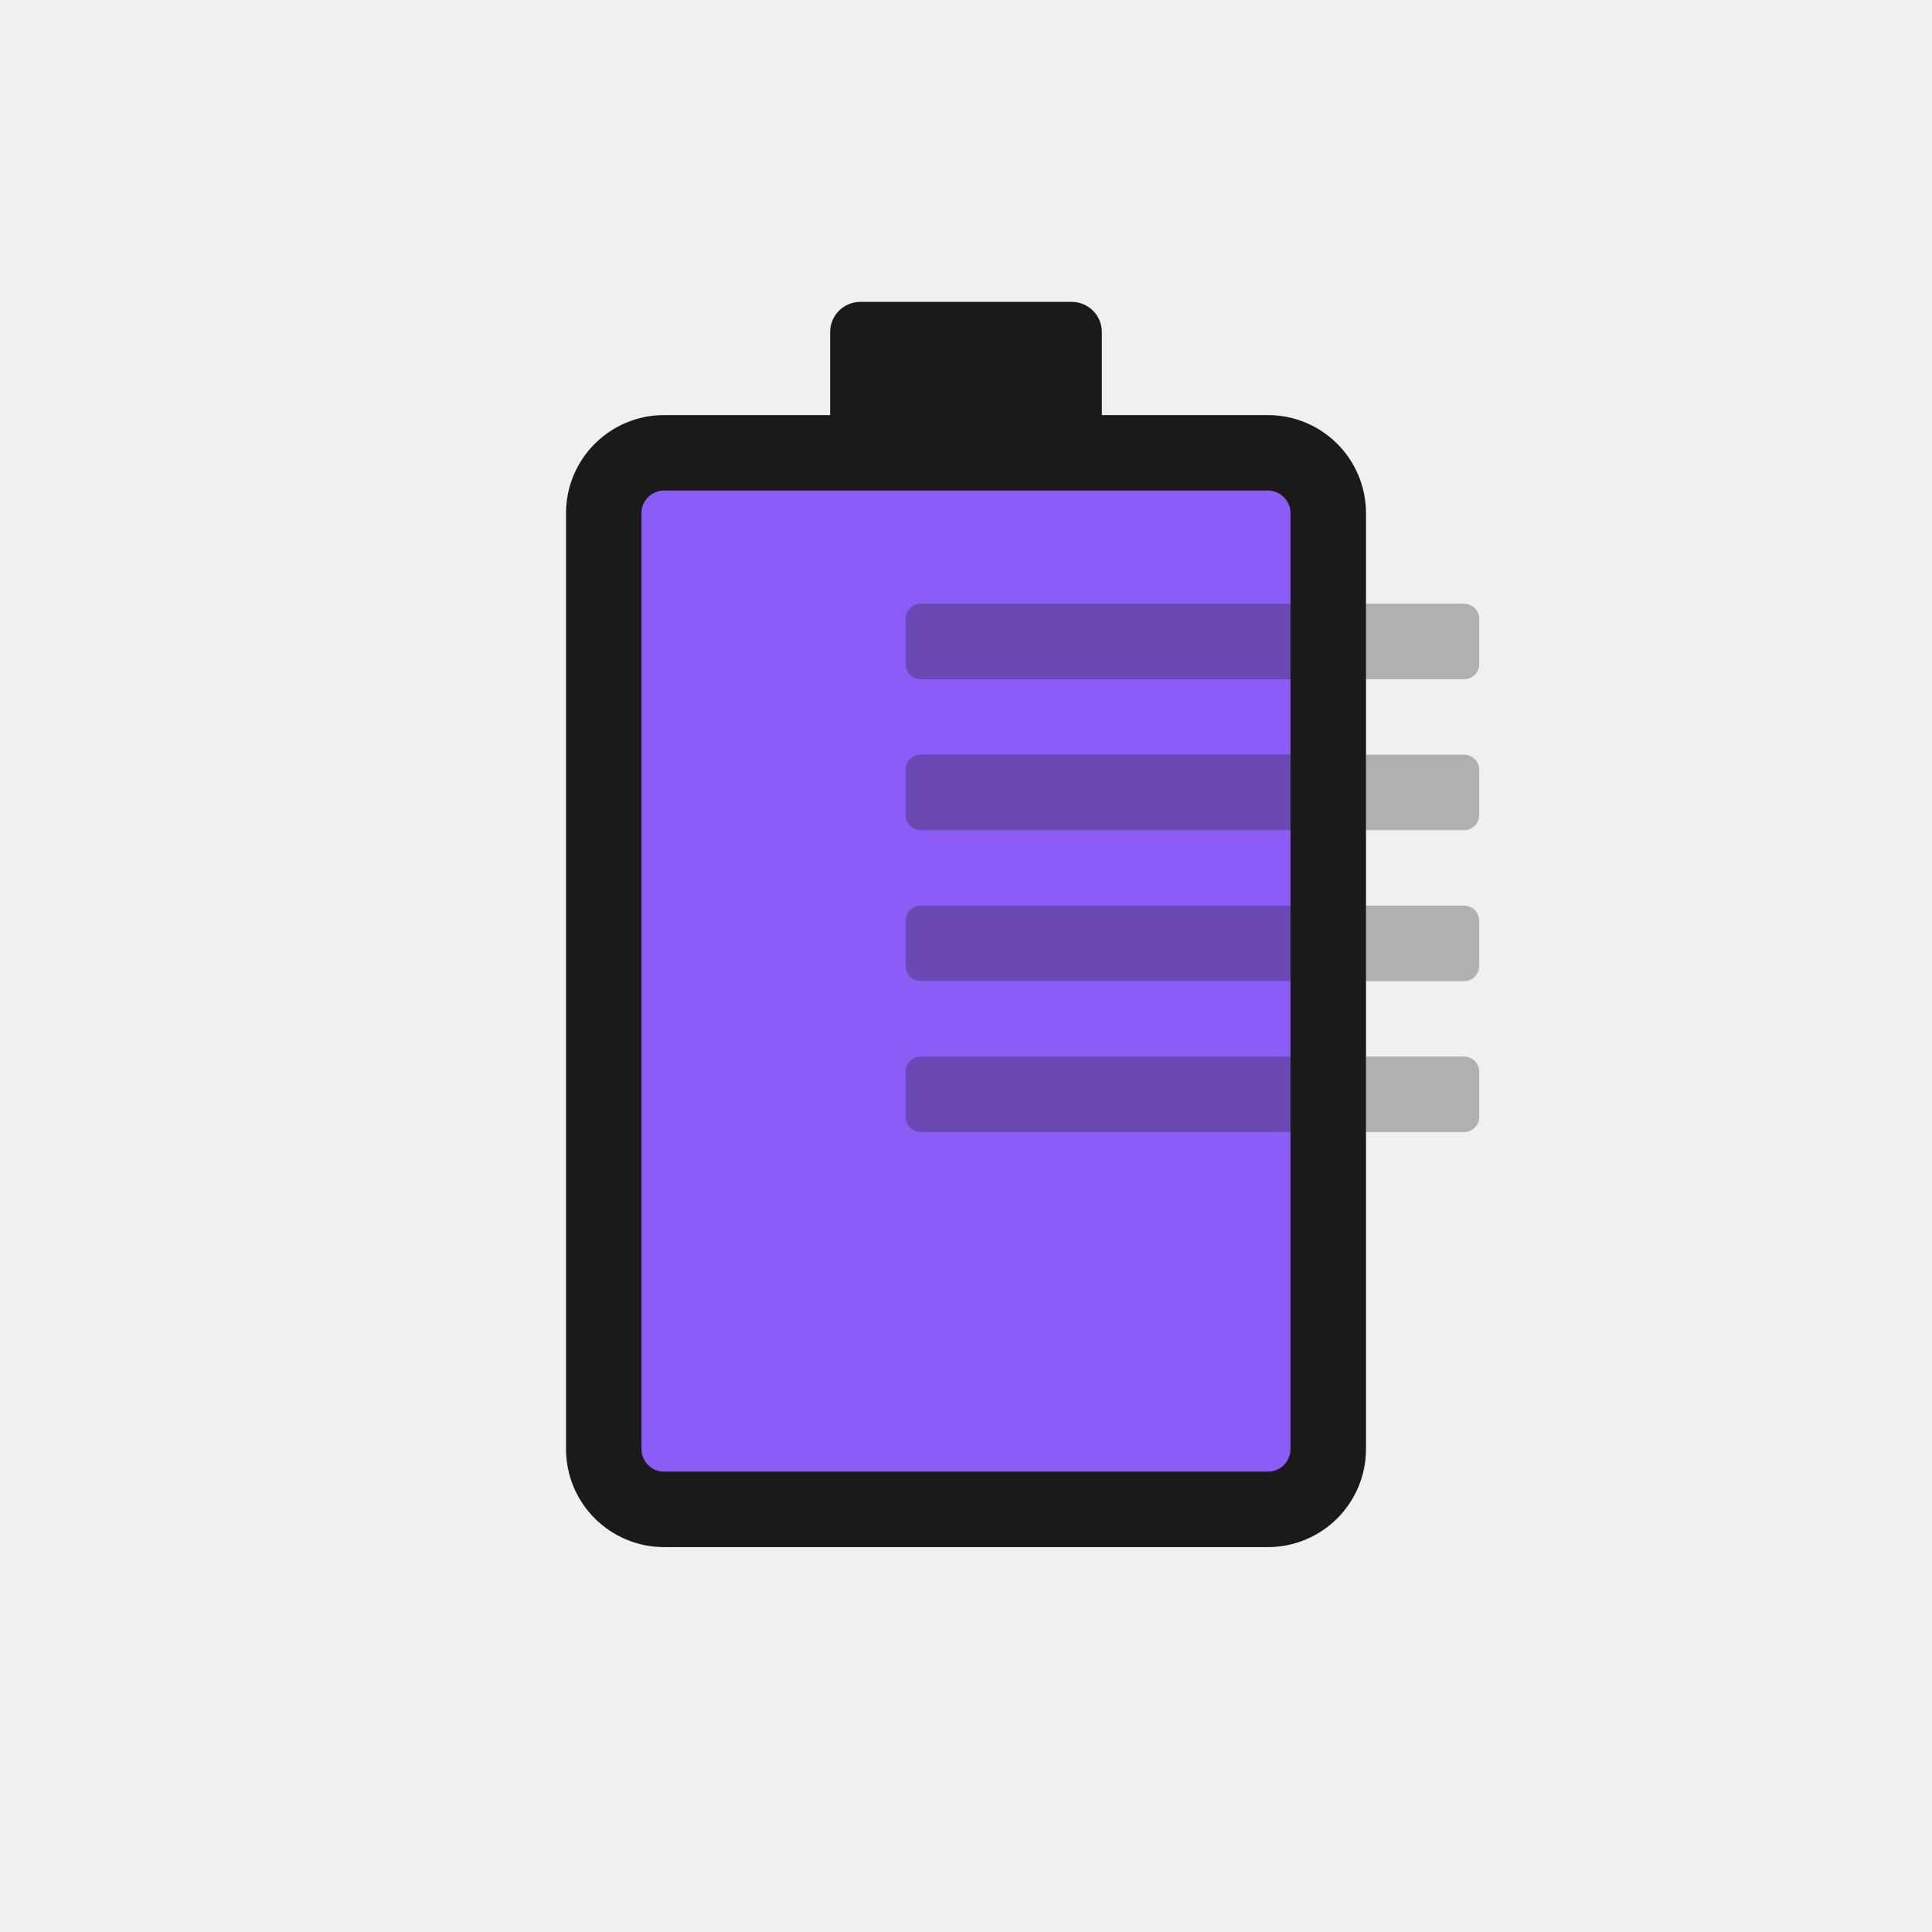
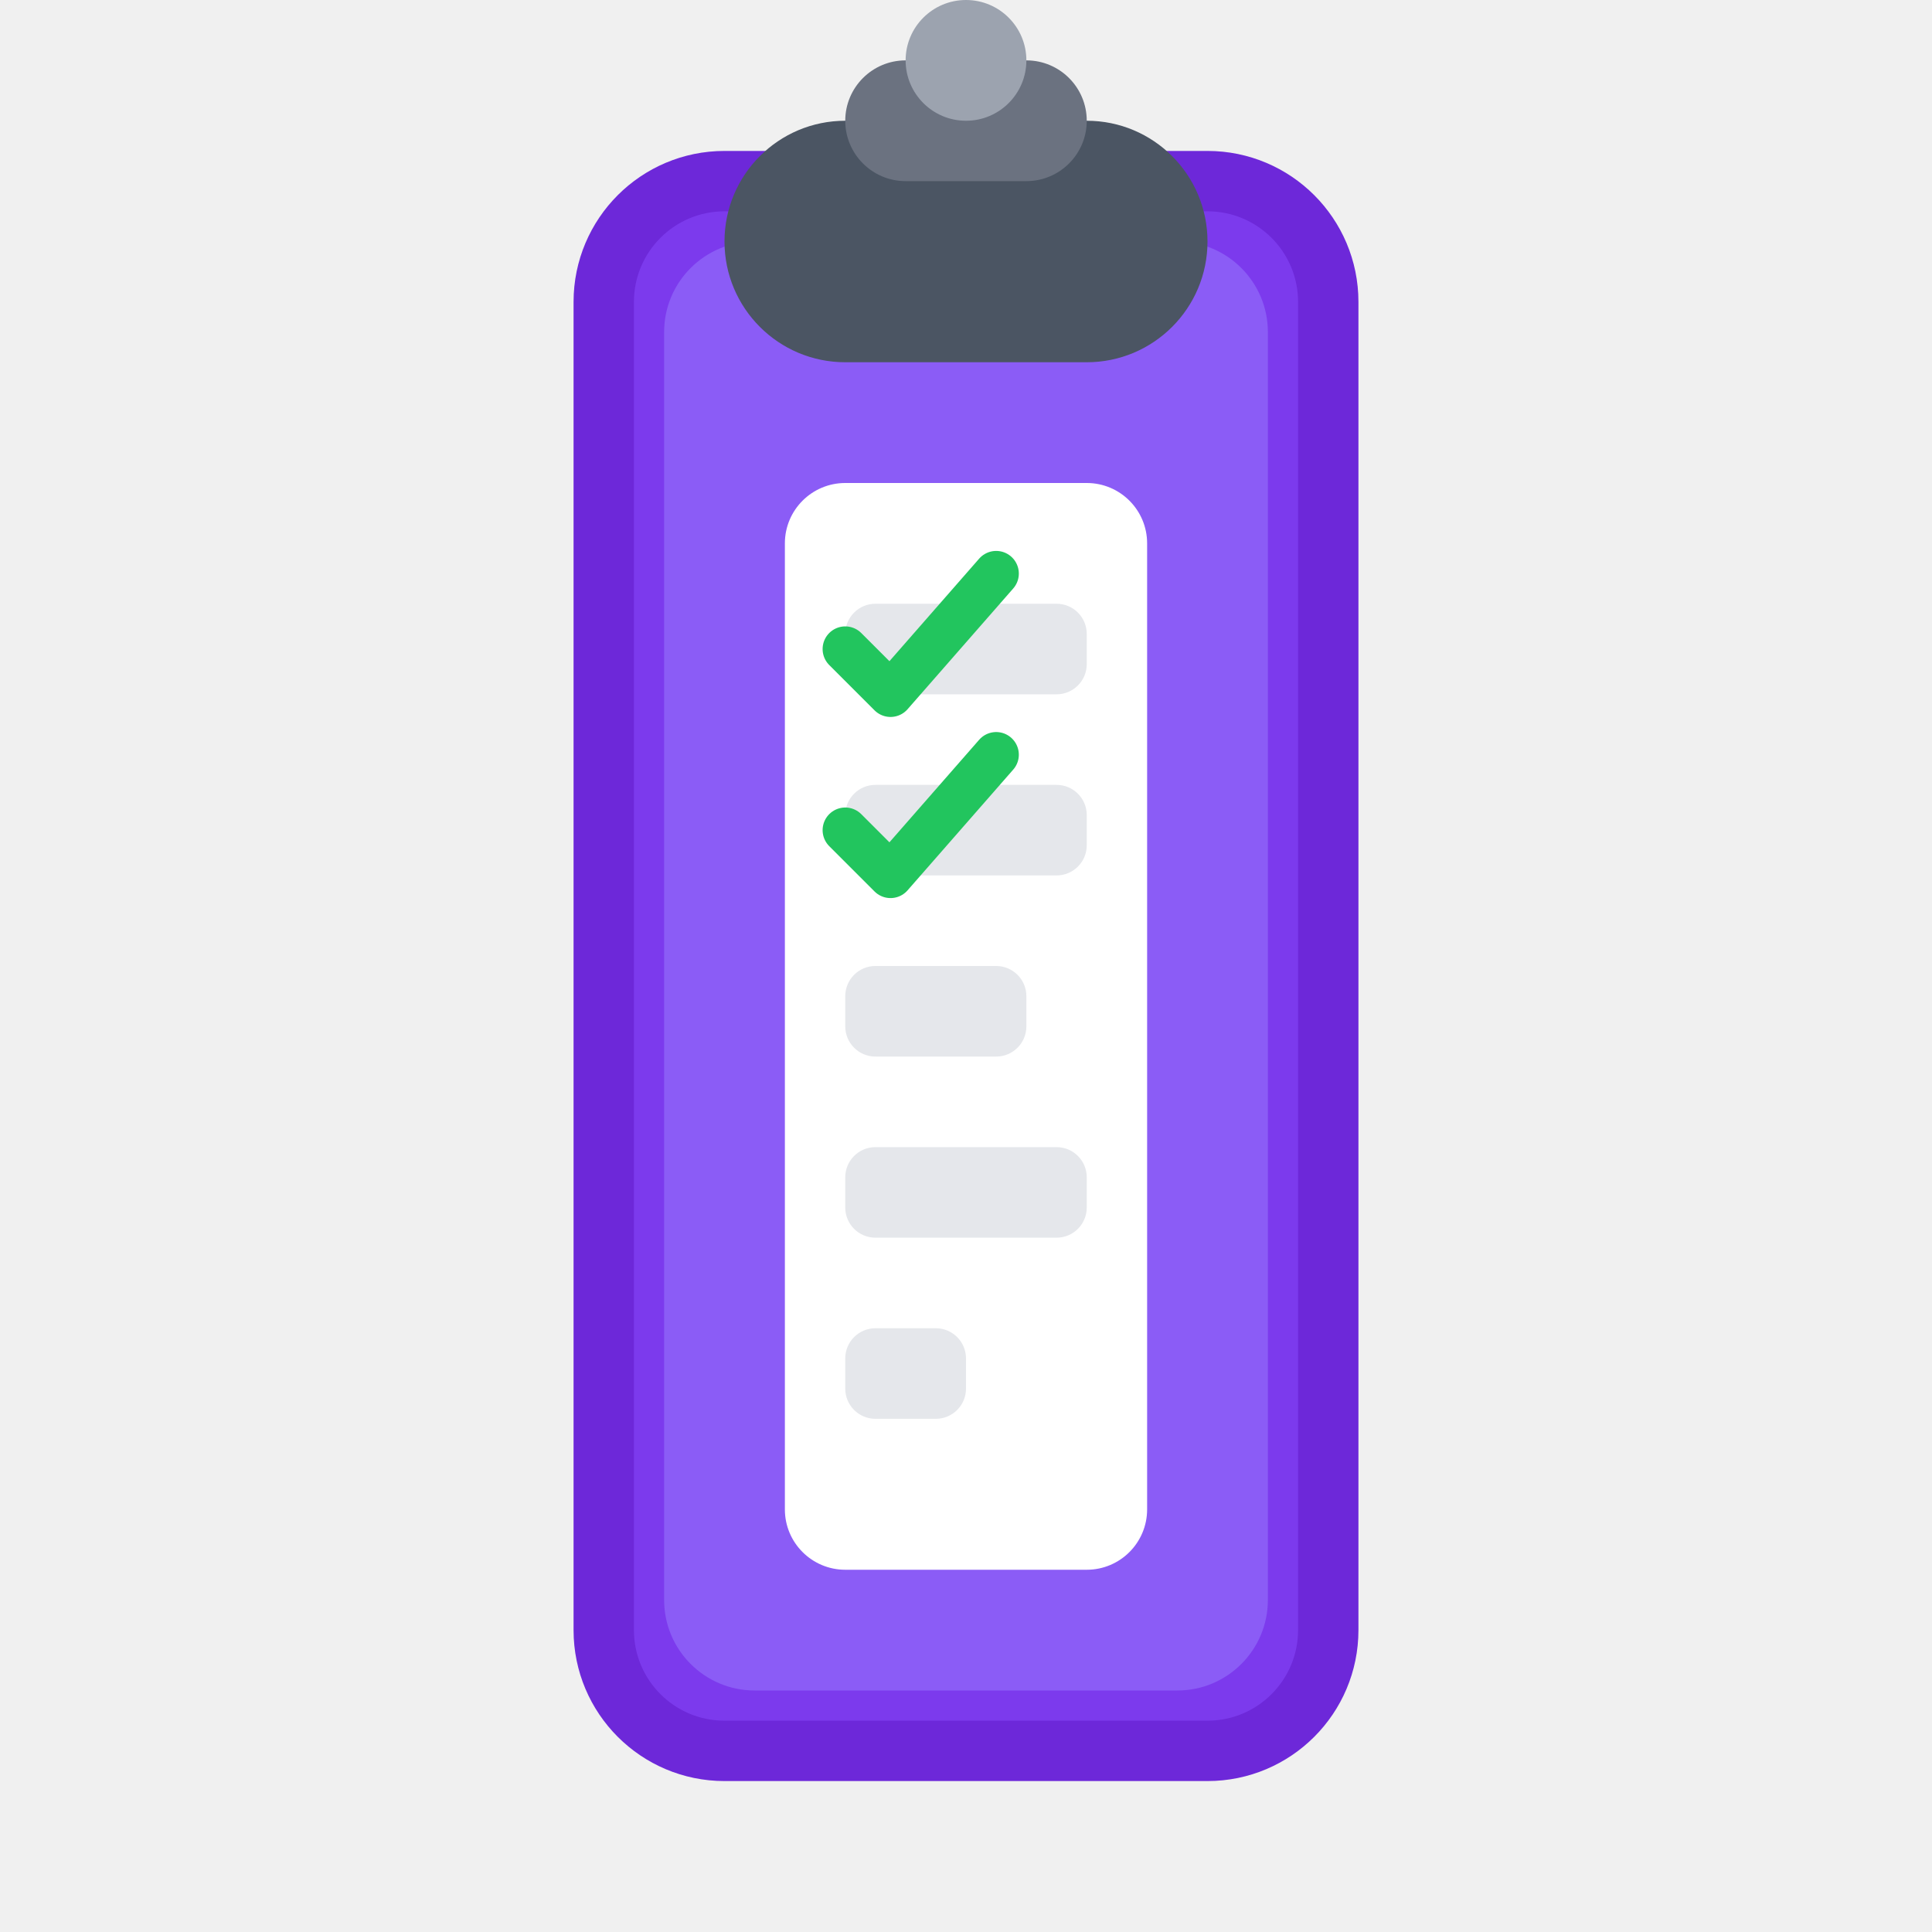
- <svg xmlns="http://www.w3.org/2000/svg" viewBox="0 0 256 256" width="100%" height="100%">
-   <rect width="256" height="256" fill="transparent" />
-   <rect x="80" y="60" width="96" height="140" rx="8" fill="#8B5CF6" stroke="#1A1A1A" stroke-width="10" />
-   <rect x="110" y="40" width="36" height="24" rx="4" fill="#1A1A1A" />
-   <rect x="120" y="80" width="76" height="10" rx="2" fill="#1A1A1A" opacity="0.3" />
-   <rect x="120" y="100" width="76" height="10" rx="2" fill="#1A1A1A" opacity="0.3" />
-   <rect x="120" y="120" width="76" height="10" rx="2" fill="#1A1A1A" opacity="0.3" />
-   <rect x="120" y="140" width="76" height="10" rx="2" fill="#1A1A1A" opacity="0.3" />
+ <svg xmlns="http://www.w3.org/2000/svg" viewBox="0 0 64 64" width="100%" height="100%">
+   <rect x="20" y="6" width="24" height="52" rx="4" fill="#7C3AED" stroke="#6D28D9" stroke-width="2" />
+   <rect x="22" y="8" width="20" height="48" rx="3" fill="#8B5CF6" />
+   <rect x="26" y="16" width="12" height="36" rx="2" fill="#ffffff" />
+   <rect x="24" y="4" width="16" height="8" rx="4" fill="#4B5563" />
+   <rect x="28" y="2" width="8" height="4" rx="2" fill="#6B7280" />
+   <rect x="30" y="0" width="4" height="4" rx="2" fill="#9CA3AF" />
+   <rect x="28" y="20" width="8" height="3" rx="1" fill="#E5E7EB" />
+   <rect x="28" y="26" width="8" height="3" rx="1" fill="#E5E7EB" />
+   <rect x="28" y="32" width="6" height="3" rx="1" fill="#E5E7EB" />
+   <rect x="28" y="38" width="8" height="3" rx="1" fill="#E5E7EB" />
+   <rect x="28" y="44" width="4" height="3" rx="1" fill="#E5E7EB" />
+   <path d="M28 21.5 L29.5 23 L33 19" fill="none" stroke="#22C55E" stroke-width="1.5" stroke-linecap="round" stroke-linejoin="round" />
+   <path d="M28 27.5 L29.5 29 L33 25" fill="none" stroke="#22C55E" stroke-width="1.5" stroke-linecap="round" stroke-linejoin="round" />
</svg>
